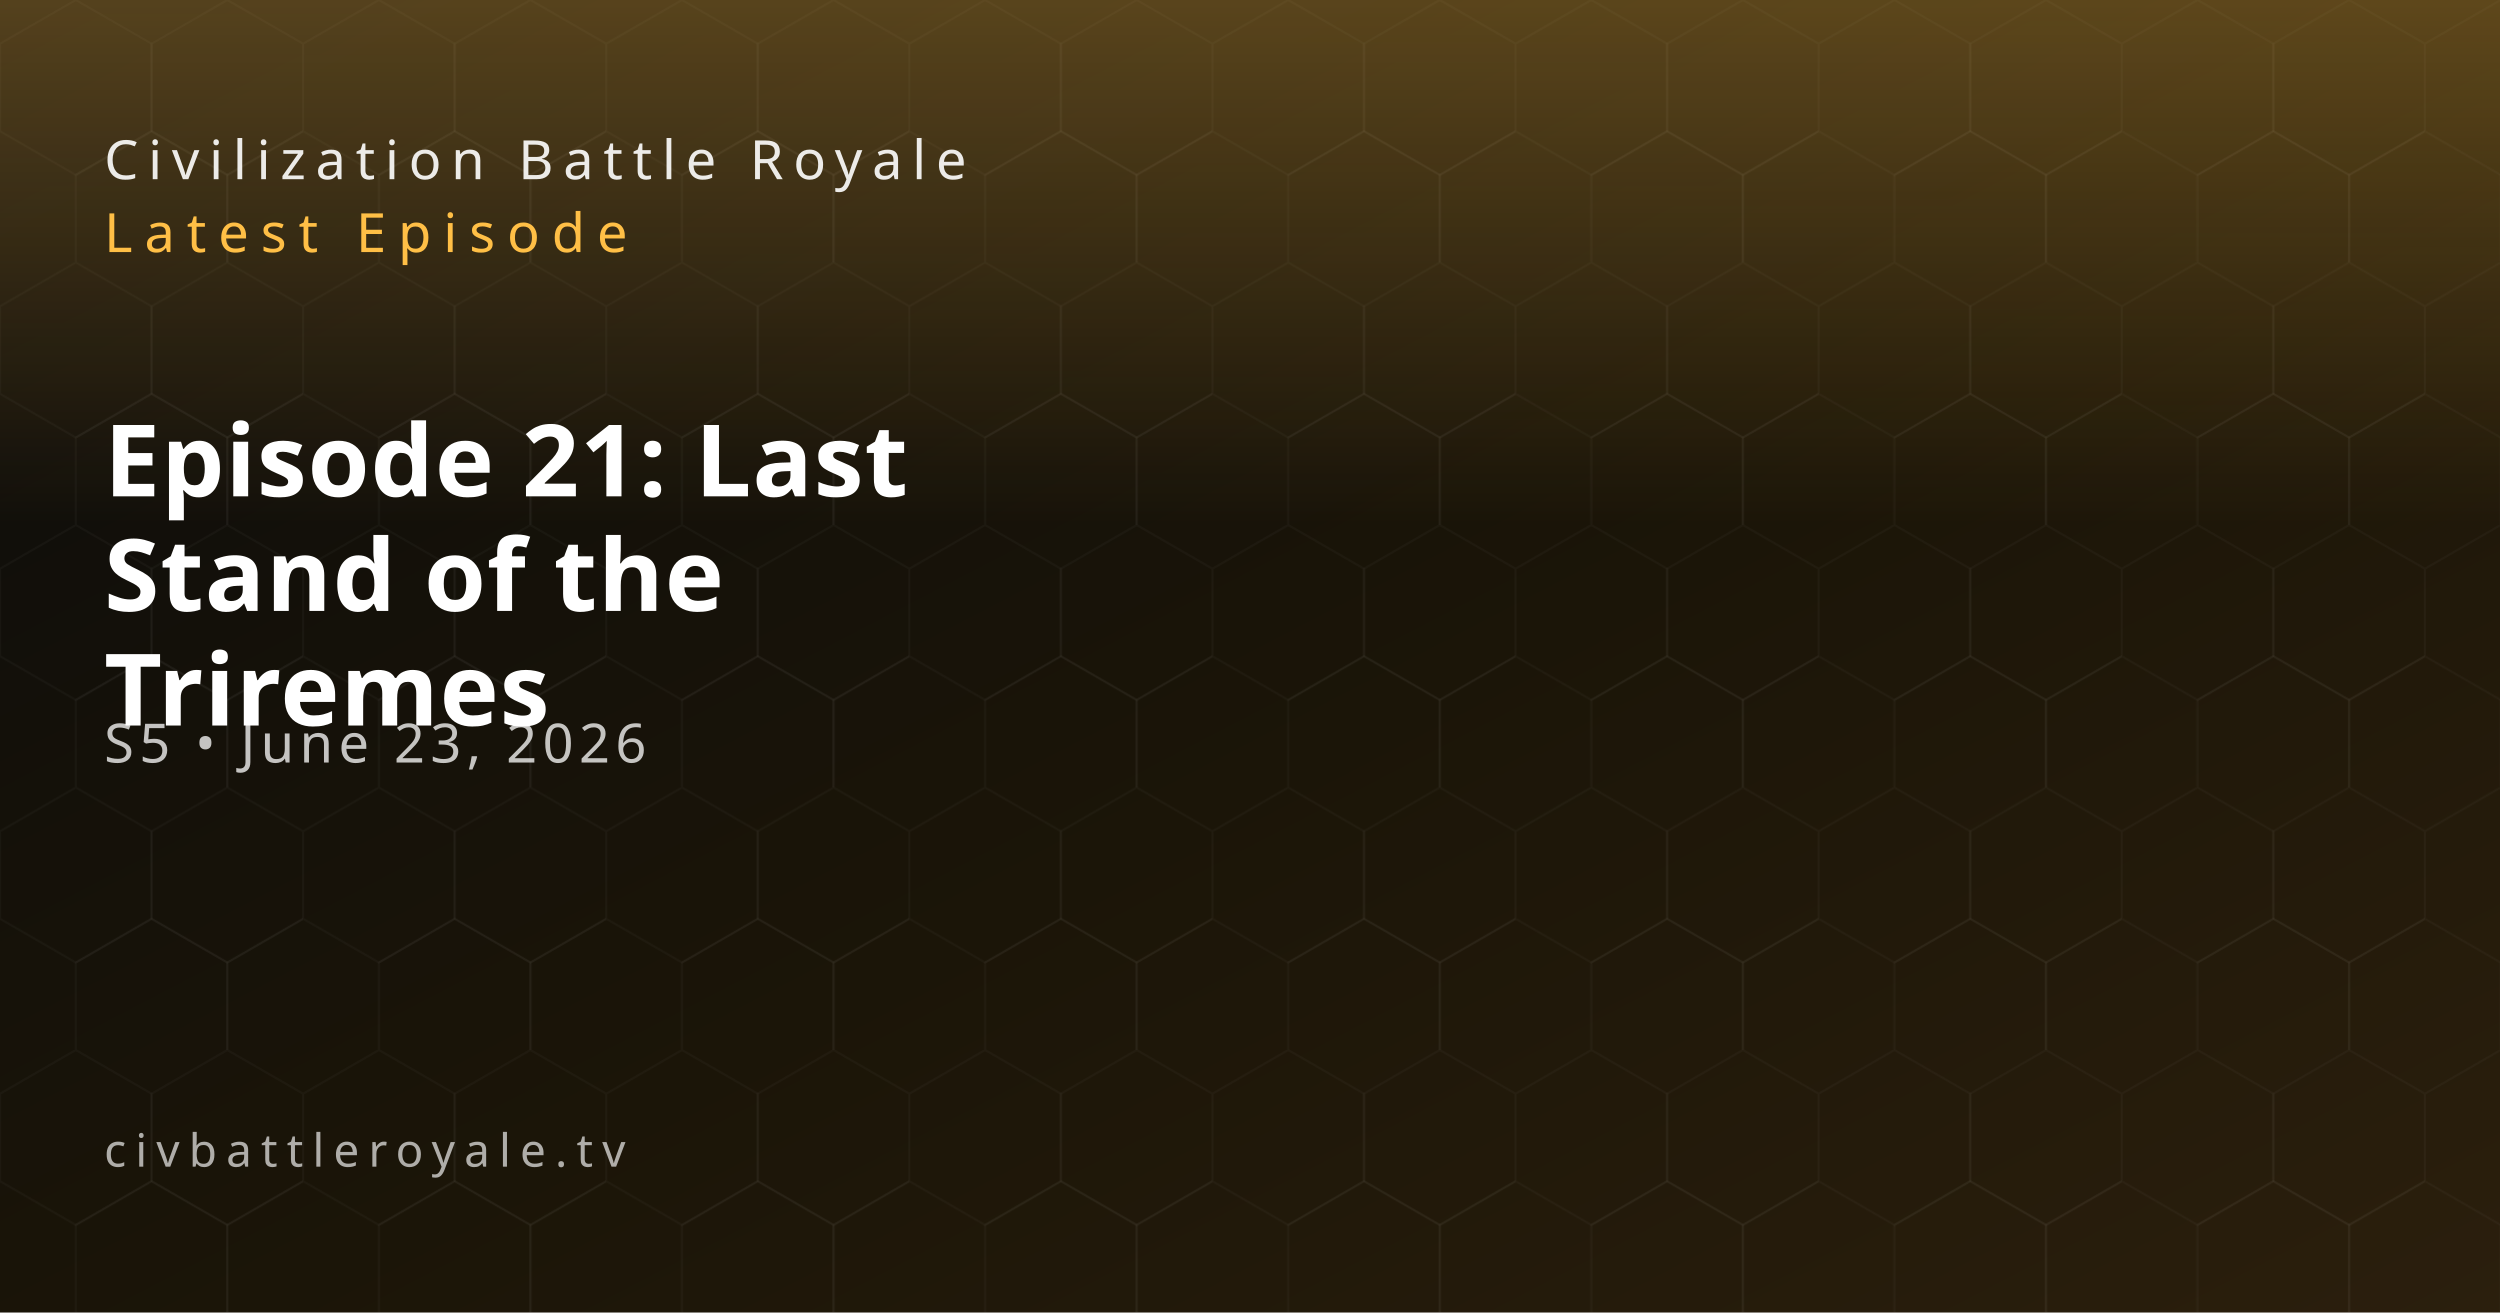
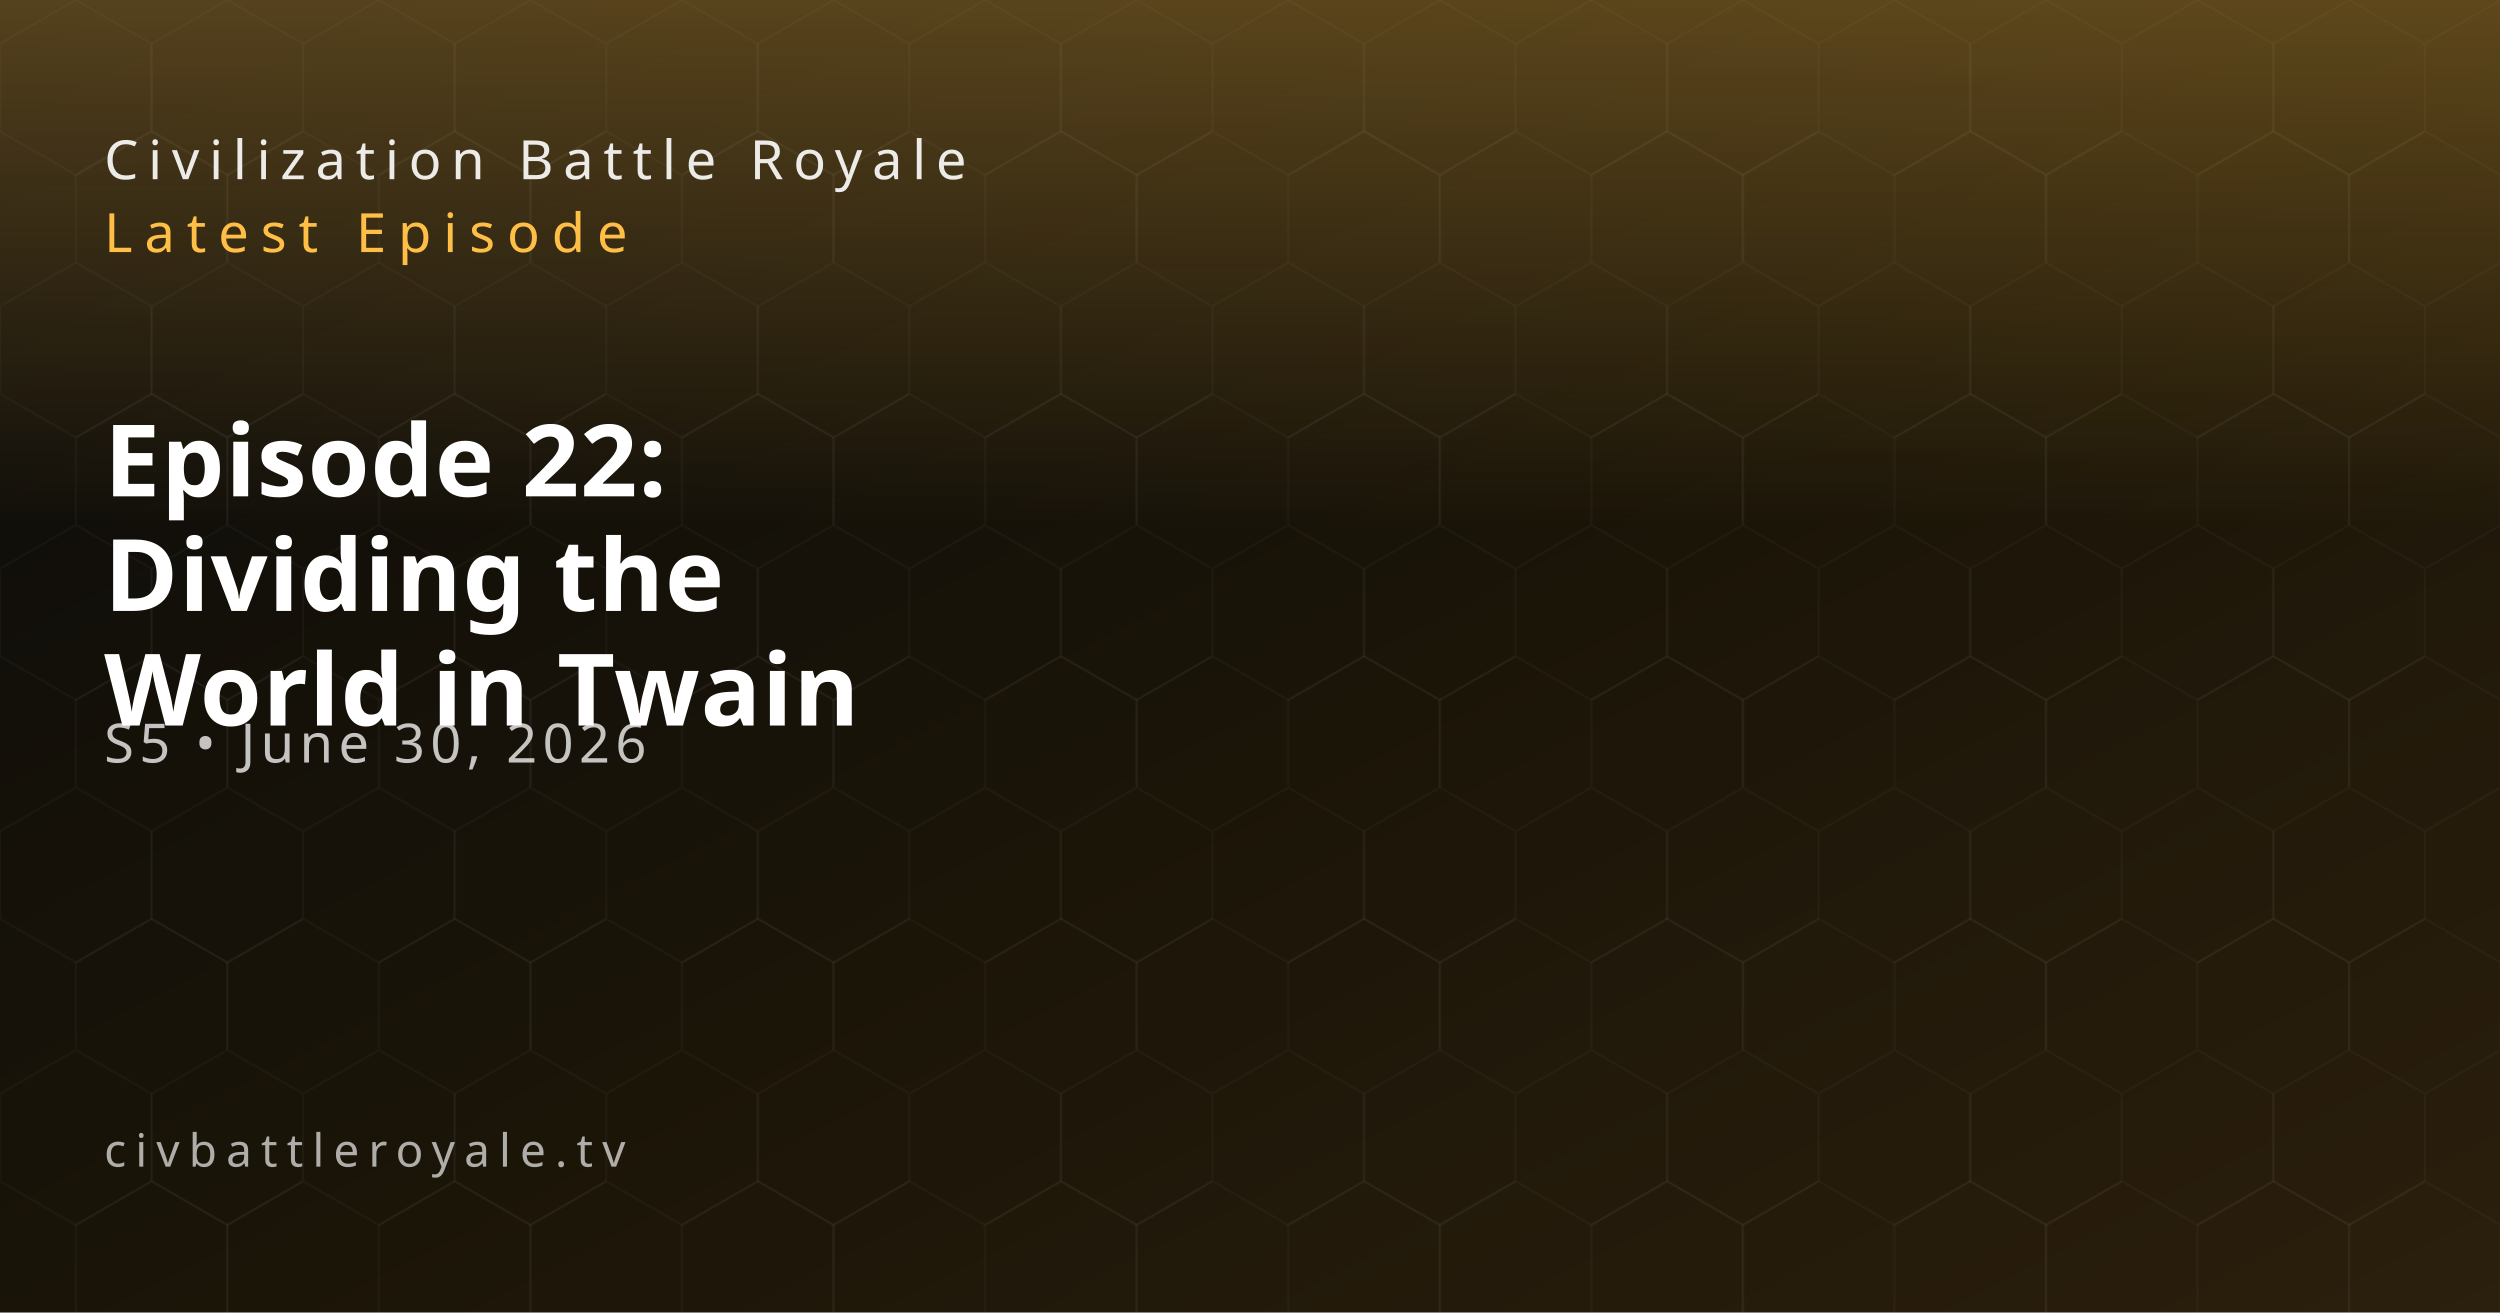
<svg xmlns="http://www.w3.org/2000/svg" width="1200" height="630" viewBox="0 0 1200 630" role="img" aria-label="Civilization Battle Royale — Latest Episode">
  <defs>
    <linearGradient id="bg" x1="0" y1="0" x2="1" y2="1">
      <stop offset="0%" stop-color="#0b0b0b" />
      <stop offset="55%" stop-color="#1b1508" />
      <stop offset="100%" stop-color="#2b1f0d" />
    </linearGradient>
    <linearGradient id="glow" x1="0" y1="0" x2="0" y2="1">
      <stop offset="0%" stop-color="rgba(255,191,70,0.3)" />
      <stop offset="80%" stop-color="rgba(255,191,70,0)" />
    </linearGradient>
    <linearGradient id="imageOverlay" x1="0" y1="0" x2="1" y2="1">
      <stop offset="0%" stop-color="rgba(0,0,0,0.25)" />
      <stop offset="100%" stop-color="rgba(0,0,0,0.55)" />
    </linearGradient>
    <filter id="shadow" x="-20%" y="-20%" width="140%" height="140%">
      <feDropShadow dx="0" dy="12" stdDeviation="18" flood-color="rgba(0,0,0,0.55)" />
    </filter>
    <clipPath id="imageClip">
      <rect x="510" y="55" width="640" height="520" rx="28" ry="28" />
    </clipPath>
    <pattern id="grid" width="145.492" height="126.000" patternUnits="userSpaceOnUse">
      <path d="M36.373 0.000 L72.746 21.000 L72.746 63.000 L36.373 84.000 L0.000 63.000 L0.000 21.000 Z" fill="none" stroke="rgba(255,255,255,0.05)" stroke-width="1" />
      <path d="M109.119 0.000 L145.492 21.000 L145.492 63.000 L109.119 84.000 L72.746 63.000 L72.746 21.000 Z" fill="none" stroke="rgba(255,255,255,0.05)" stroke-width="1" />
      <path d="M72.746 63.000 L109.119 84.000 L109.119 126.000 L72.746 147.000 L36.373 126.000 L36.373 84.000 Z" fill="none" stroke="rgba(255,255,255,0.05)" stroke-width="1" />
      <path d="M145.492 63.000 L181.865 84.000 L181.865 126.000 L145.492 147.000 L109.119 126.000 L109.119 84.000 Z" fill="none" stroke="rgba(255,255,255,0.05)" stroke-width="1" />
    </pattern>
  </defs>
  <style>
    
    .title {
      font-family: "Teko","Teko","Impact",sans-serif;
      font-size: 48px;
      font-weight: 600;
      letter-spacing: 0.01em;
      line-height: 1.2;
      fill: #ffffff;
    }
    .kicker {
      font-family: "Teko","Teko","Impact",sans-serif;
      font-size: 26px;
      text-transform: uppercase;
      letter-spacing: 0.22em;
      fill: #ffbf46;
    }
    .meta {
      font-family: "Teko","Teko","Impact",sans-serif;
      font-size: 26px;
      fill: rgba(255,255,255,0.75);
      letter-spacing: 0.1em;
      text-transform: uppercase;
    }
    .site {
      font-family: "Teko","Teko","Impact",sans-serif;
      font-size: 22px;
      fill: rgba(255,255,255,0.65);
      letter-spacing: 0.2em;
      text-transform: uppercase;
    }
    .brand {
      font-family: "Teko","Teko","Impact",sans-serif;
      font-size: 26px;
      letter-spacing: 0.18em;
      fill: rgba(255,255,255,0.9);
      text-transform: uppercase;
    }
  </style>
  <rect width="100%" height="100%" fill="url(#bg)" />
  <rect width="100%" height="100%" fill="url(#grid)" opacity="0.6" />
  <rect x="0" y="0" width="100%" height="315" fill="url(#glow)" />
  <text class="brand" x="50" y="86">Civilization Battle Royale</text>
  <text class="kicker" x="50" y="121">Latest Episode</text>
  <text class="title" x="50" y="201" dominant-baseline="hanging">
-     <tspan x="50" dy="0">Episode 21: Last</tspan>
-     <tspan x="50" dy="55">Stand of the</tspan>
-     <tspan x="50" dy="55">Triremes</tspan>
+     <tspan x="50" dy="0">Episode 22:</tspan>
+     <tspan x="50" dy="55">Dividing the</tspan>
+     <tspan x="50" dy="55">World in Twain</tspan>
  </text>
-   <text class="meta" x="50" y="366">S5 • June 23, 2026</text>
+   <text class="meta" x="50" y="366">S5 • June 30, 2026</text>
  <text class="site" x="50" y="560">civbattleroyale.tv</text>
</svg>
